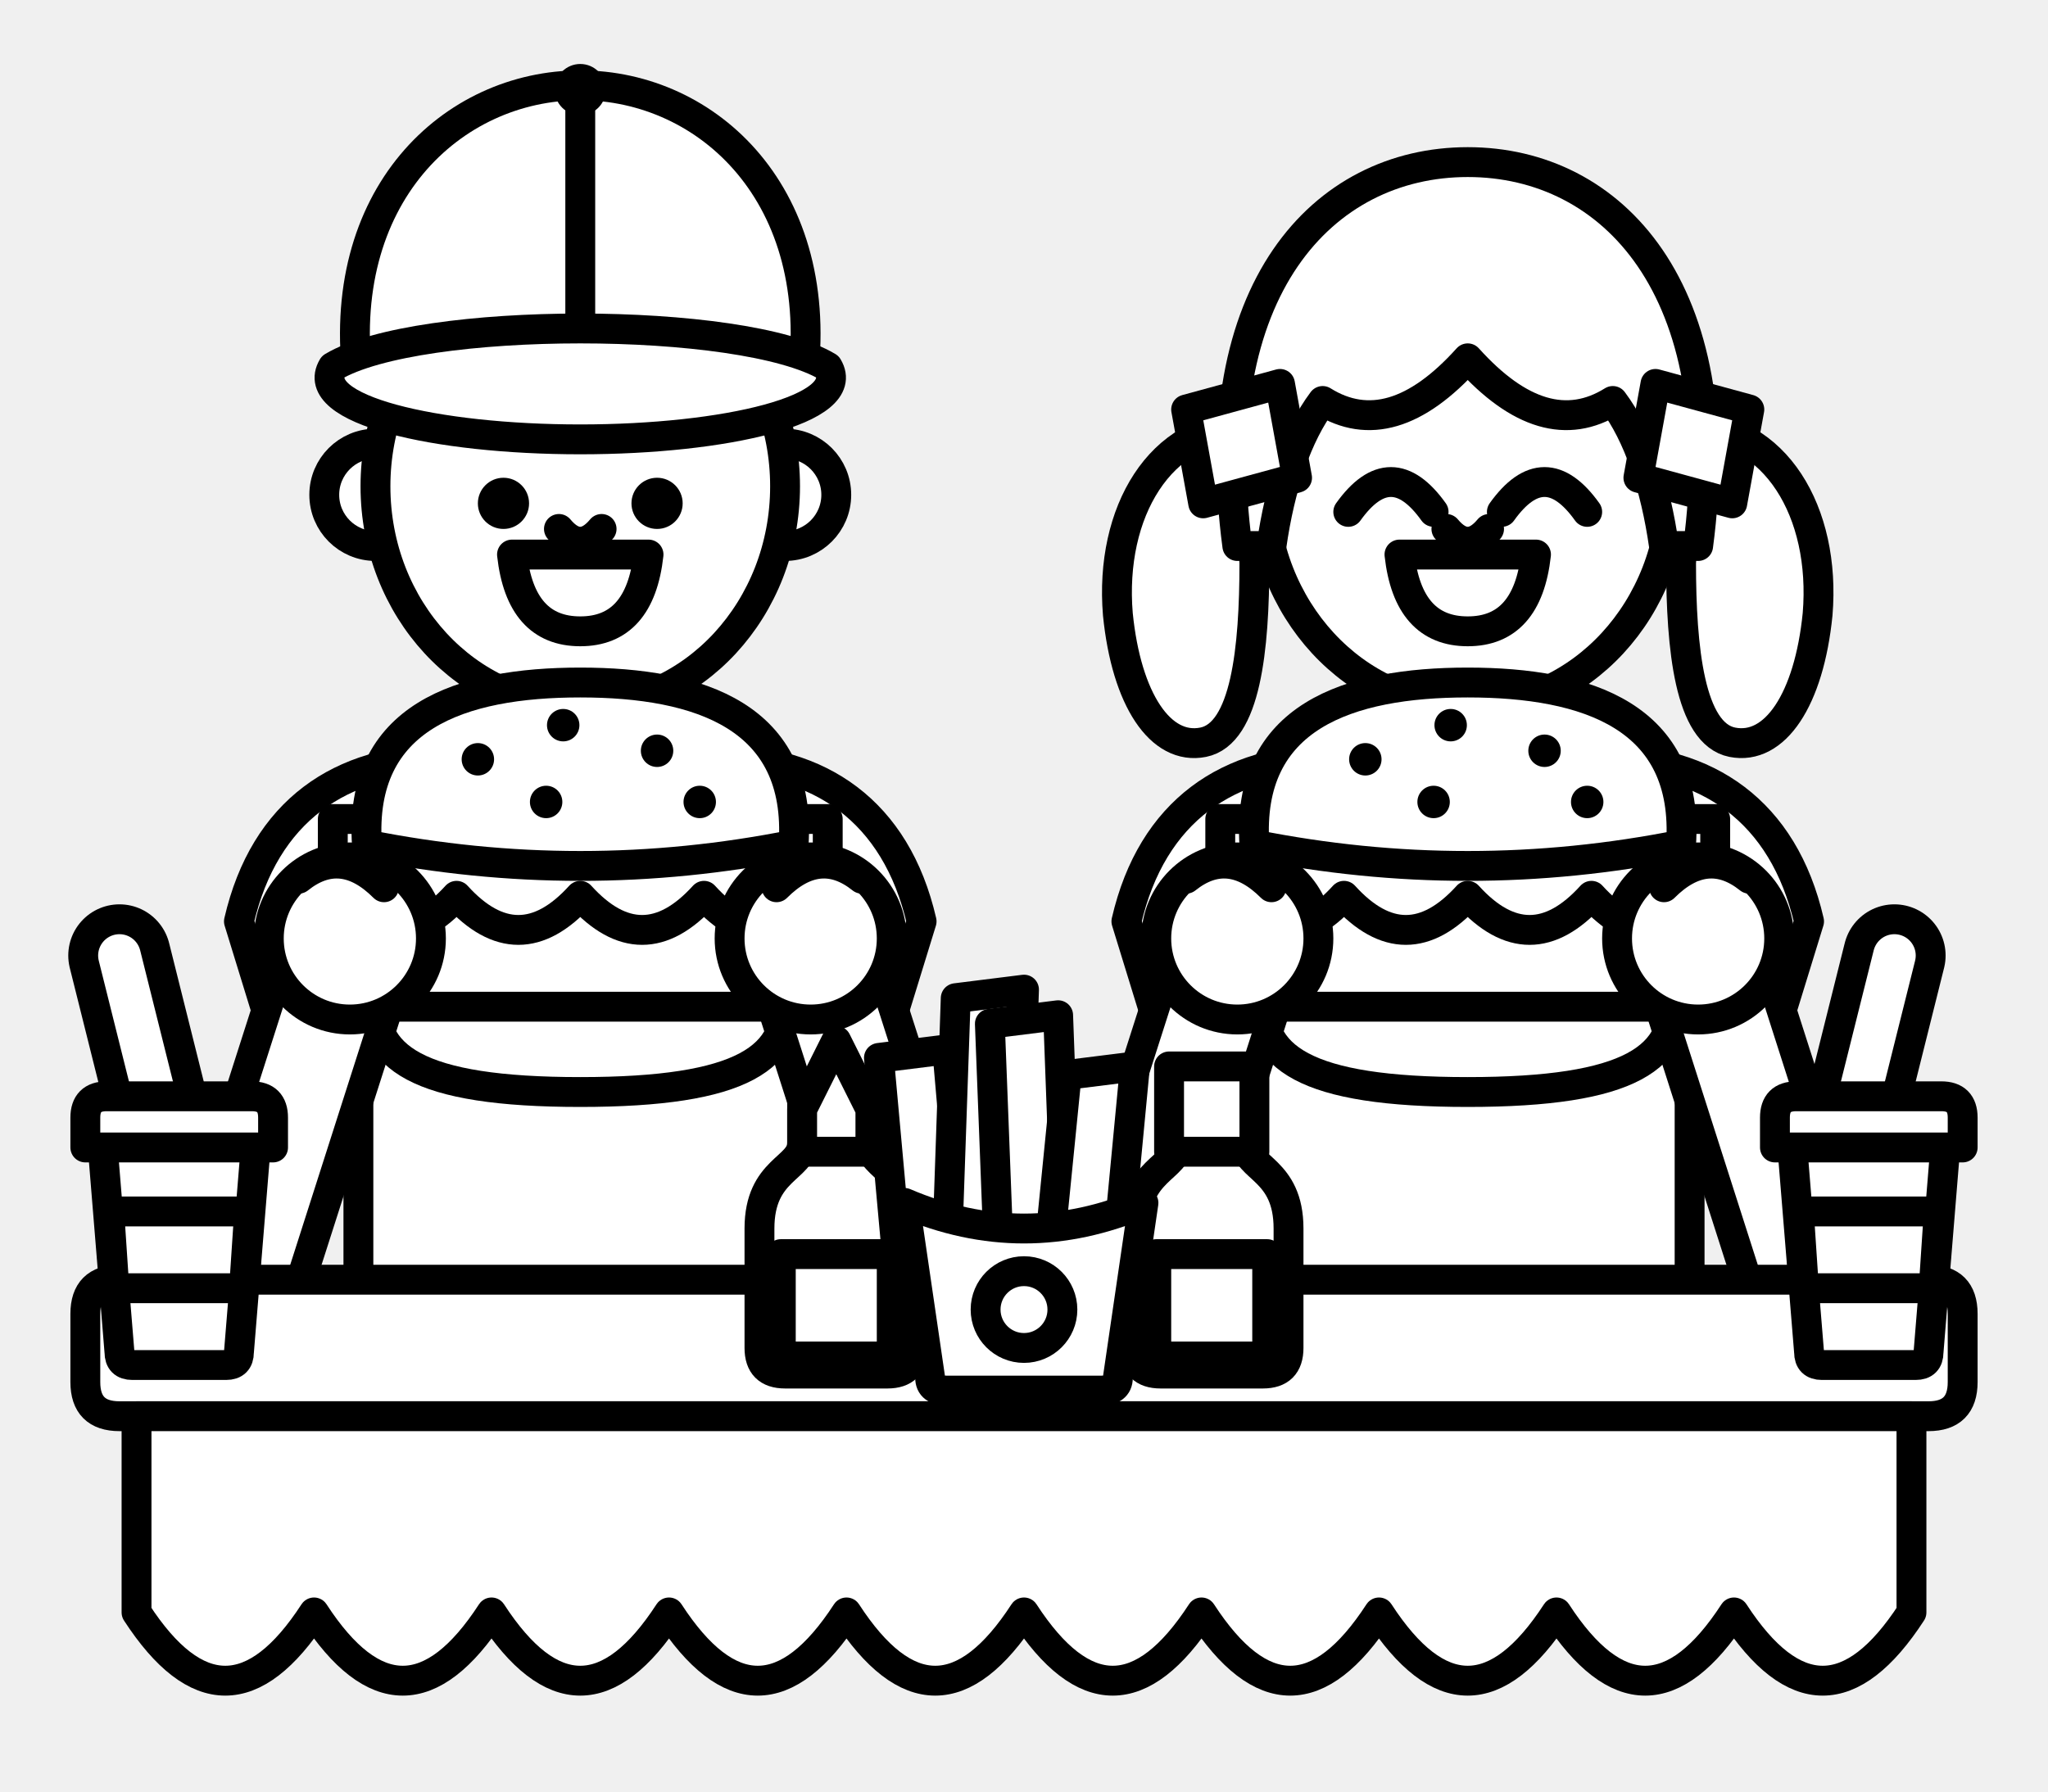
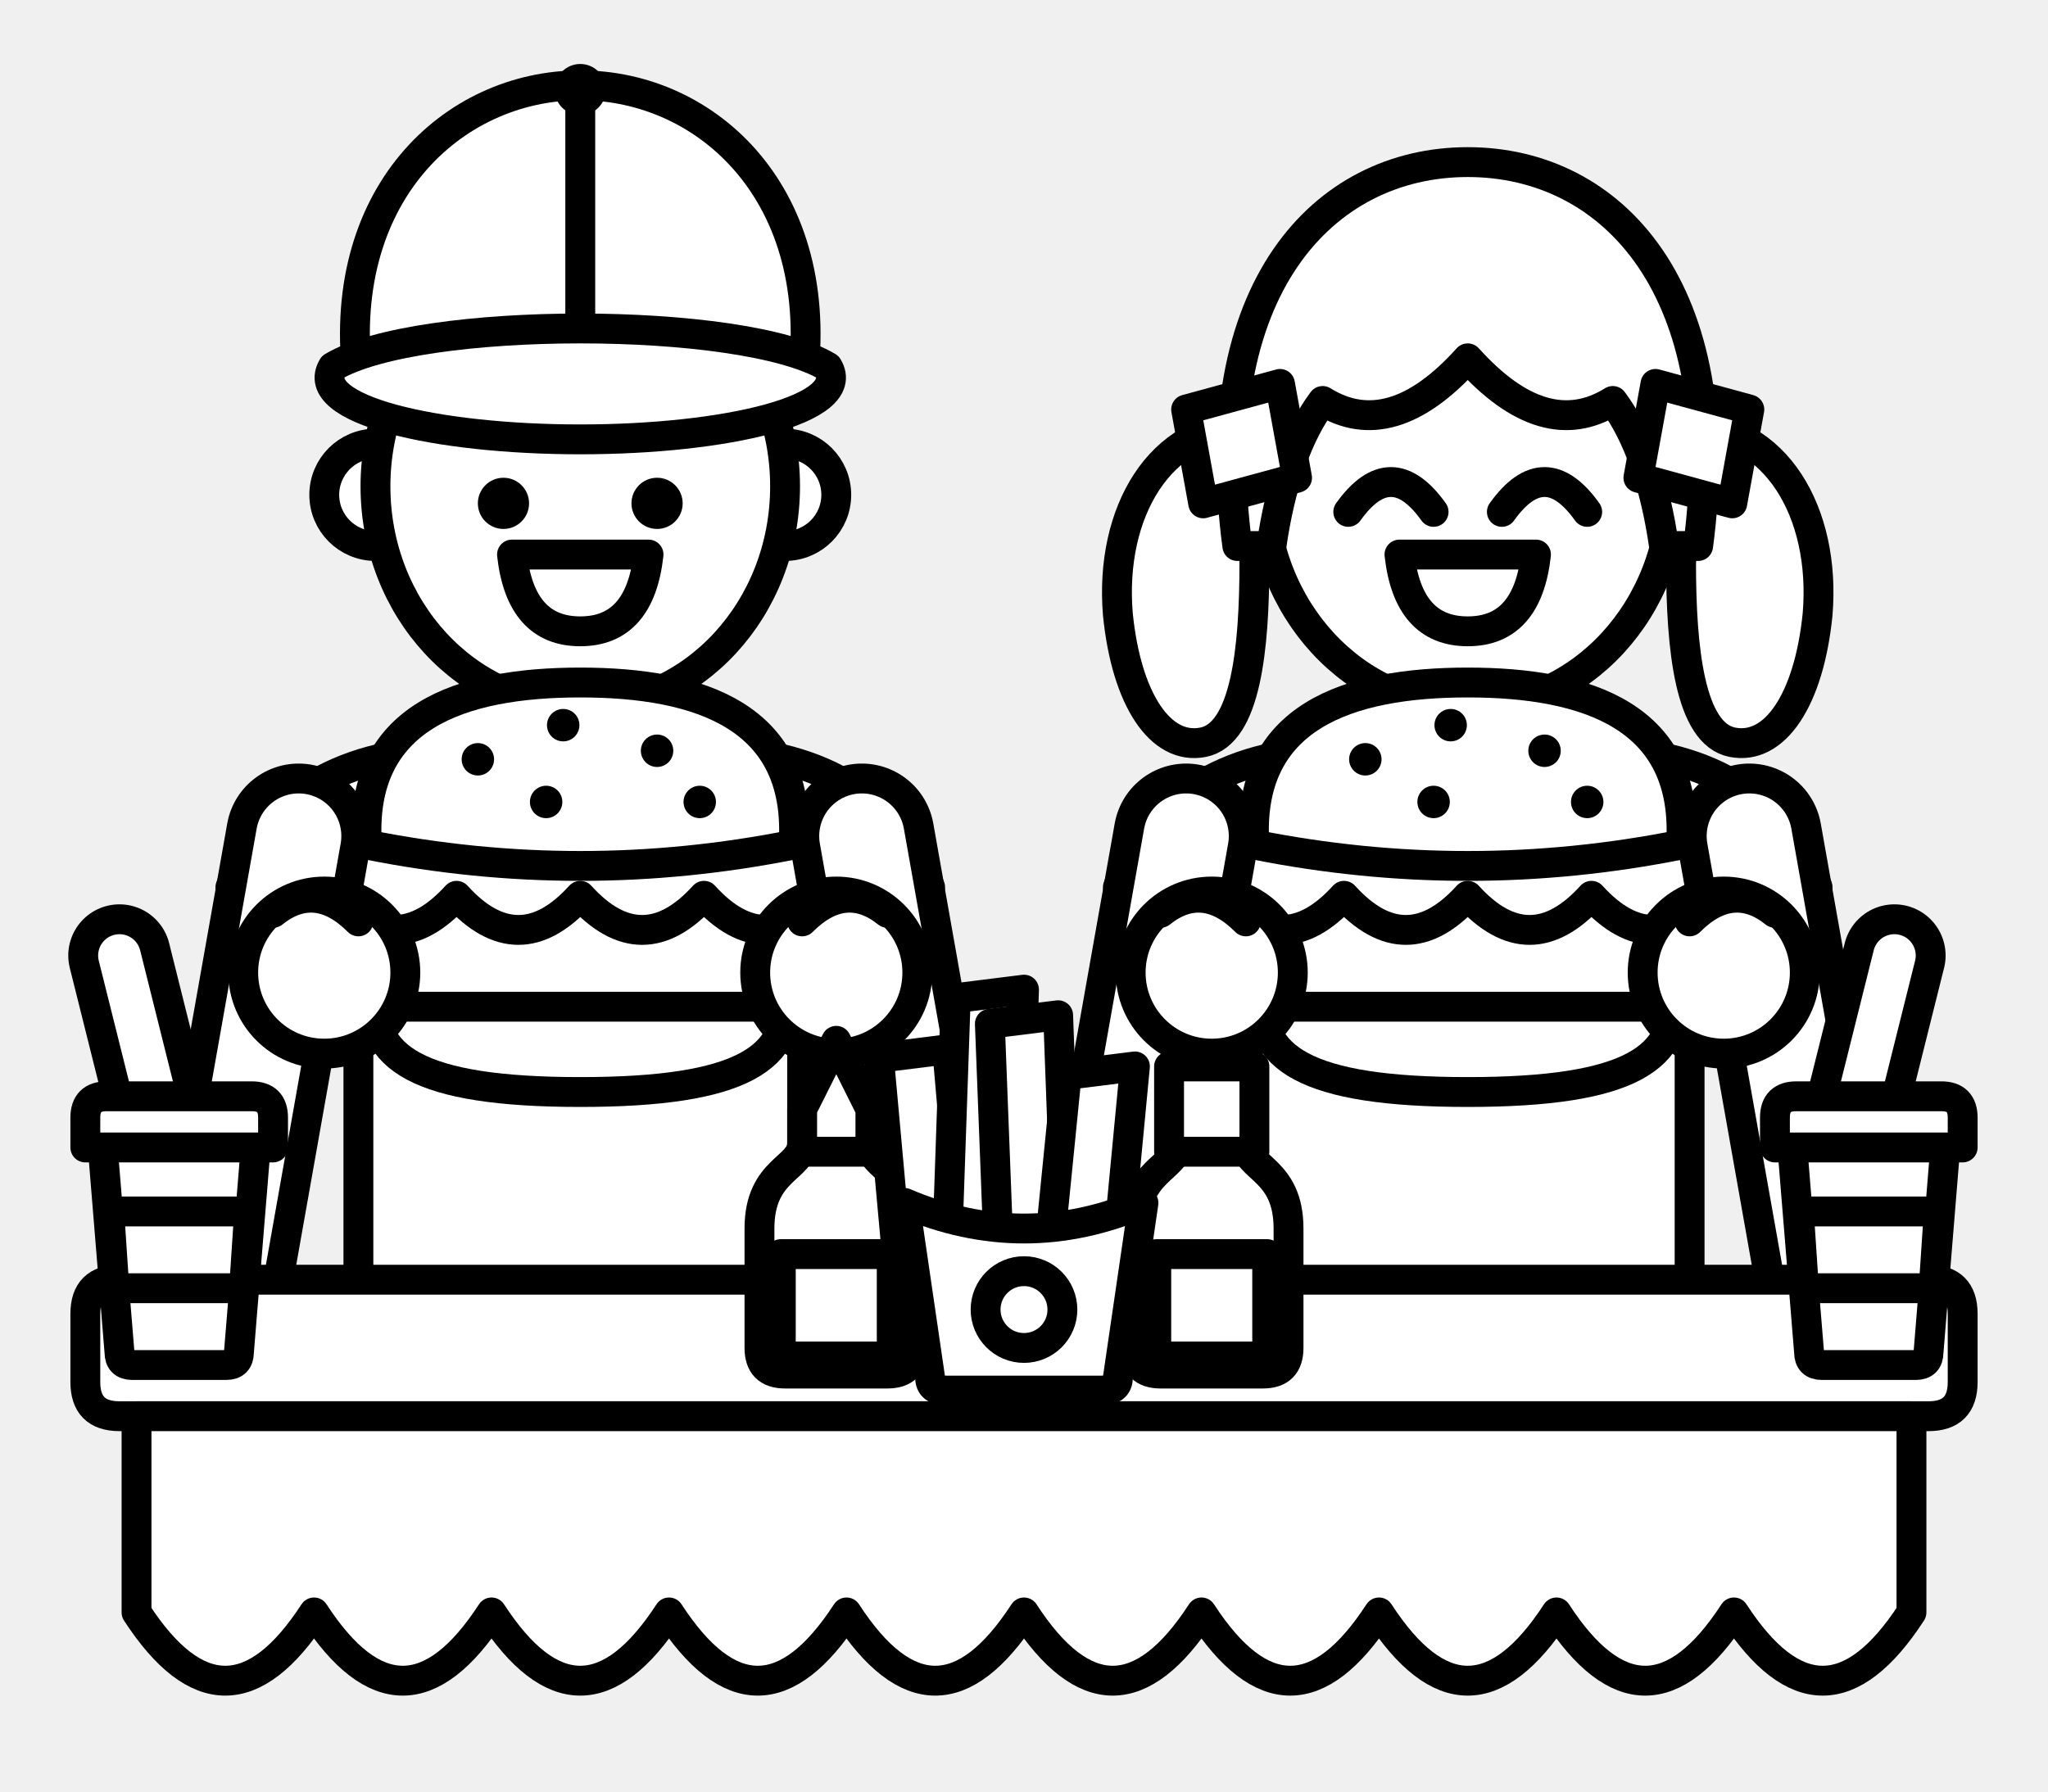
<svg xmlns="http://www.w3.org/2000/svg" viewBox="0 0 240 210" fill="#fff" stroke="#000" stroke-width="3.5" stroke-linecap="round" stroke-linejoin="round">
  <circle cx="44" cy="58" r="6" />
  <circle cx="92" cy="58" r="6" />
  <path d="M58,82 C48,84 42,90 42,98 L42,156 L94,156 L94,98 C94,90 88,84 78,82 Z" />
-   <path d="M52,89 C40,89 31,95 28,108 L32,121 Q43,125 52,118 Z" />
-   <path d="M84,89 C96,89 105,95 108,108 L104,121 Q93,125 84,118 Z" />
+   <path d="M53,88 C41,88 31,93 27,104 Q39,111 52,104 Z" />
+   <path d="M83,88 C95,88 105,93 109,104 Q97,111 84,104 Z" />
  <ellipse cx="68" cy="57" rx="24" ry="26" />
  <circle cx="59" cy="59" r="3" fill="#000" stroke="none" />
  <circle cx="77" cy="59" r="3" fill="#000" stroke="none" />
-   <path d="M65.5,62 Q68,65 70.5,62" fill="none" />
  <path d="M60,65 L76,65 Q75,74 68,74 Q61,74 60,65 Z" />
  <path d="M42,45 C39,23 53,10 68,10 C83,10 97,23 94,45 Z" />
  <path d="M68,11 L68,38" fill="none" />
  <circle cx="68" cy="10.5" r="3" fill="#000" stroke="none" />
  <path d="M39,43 C49,37 87,37 97,43 C100,48 85,51.5 68,51.5 C51,51.5 36,48 39,43 Z" />
  <path d="M44,116 L92,116 C93,124 87,128 68,128 C49,128 43,124 44,116 Z" />
  <path d="M41,106 Q41,104 43,104 L93,104 Q95,104 95,106 L95,115 Q95,118 92,118 L44,118 Q41,118 41,115 Z" />
  <path d="M39,96 L97,96 L97,105 Q89.75,113 82.5,105 Q75.25,113 68,105 Q60.75,113 53.5,105 Q46.25,113 39,105 Z" />
  <path d="M43,99 C42,84 54,80 68,80 C82,80 94,84 93,99 Q68,104 43,99 Z" />
  <circle cx="56" cy="89" r="1.9" fill="#000" stroke="none" />
  <circle cx="66" cy="85" r="1.9" fill="#000" stroke="none" />
  <circle cx="77" cy="88" r="1.9" fill="#000" stroke="none" />
  <circle cx="64" cy="94" r="1.9" fill="#000" stroke="none" />
  <circle cx="82" cy="94" r="1.9" fill="#000" stroke="none" />
-   <path d="M41,110 L25,160" fill="none" stroke-width="17" />
-   <path d="M41,110 L25,160" fill="none" stroke="#fff" stroke-width="10" />
-   <path d="M95,110 L111,160" fill="none" stroke-width="17" />
-   <path d="M95,110 L111,160" fill="none" stroke="#fff" stroke-width="10" />
-   <circle cx="41" cy="110" r="9.5" />
-   <path d="M45,104 Q40,99 35,103" fill="none" />
-   <circle cx="95" cy="110" r="9.5" />
-   <path d="M91,104 Q96,99 101,103" fill="none" />
+   <path d="M35,98 L24,160" fill="none" stroke-width="17" />
+   <path d="M35,98 L24,160" fill="none" stroke="#fff" stroke-width="10" />
+   <path d="M101,98 L112,160" fill="none" stroke-width="17" />
+   <path d="M101,98 L112,160" fill="none" stroke="#fff" stroke-width="10" />
+   <circle cx="38" cy="114" r="9.5" />
+   <path d="M42,108 Q37,103 32,107" fill="none" />
+   <circle cx="98" cy="114" r="9.5" />
+   <path d="M94,108 Q99,103 104,107" fill="none" />
  <path d="M162,82 C152,84 146,90 146,98 L146,156 L198,156 L198,98 C198,90 192,84 182,82 Z" />
-   <path d="M156,89 C144,89 135,95 132,108 L136,121 Q147,125 156,118 Z" />
-   <path d="M188,89 C200,89 209,95 212,108 L208,121 Q197,125 188,118 Z" />
+   <path d="M157,88 C145,88 135,93 131,104 Q143,111 156,104 Z" />
+   <path d="M187,88 C199,88 209,93 213,104 Q201,111 188,104 Z" />
  <path d="M146,50 C136,50 130,60 131,72 C132,82 136,88 141,87 C146,86 147,76 147,66 Z" />
  <path d="M198,50 C208,50 214,60 213,72 C212,82 208,88 203,87 C198,86 197,76 197,66 Z" />
  <ellipse cx="172" cy="57" rx="24" ry="26" />
  <path d="M158,60 Q163,53 168,60" fill="none" />
  <path d="M176,60 Q181,53 186,60" fill="none" />
-   <path d="M169.5,62 Q172,65 174.5,62" fill="none" />
  <path d="M164,65 L180,65 Q179,74 172,74 Q165,74 164,65 Z" />
  <path d="M145,64 C141,34 155,19 172,19 C189,19 203,34 199,64 L195,64 C194,57 192,51 189,47 Q181,52 172,42 Q163,52 155,47 C152,51 150,57 149,64 Z" />
  <path d="M139,48 L150,45 L152,56 L141,59 Z" />
  <path d="M205,48 L194,45 L192,56 L203,59 Z" />
  <path d="M148,116 L196,116 C197,124 191,128 172,128 C153,128 147,124 148,116 Z" />
  <path d="M145,106 Q145,104 147,104 L197,104 Q199,104 199,106 L199,115 Q199,118 196,118 L148,118 Q145,118 145,115 Z" />
  <path d="M143,96 L201,96 L201,105 Q193.75,113 186.5,105 Q179.25,113 172,105 Q164.75,113 157.5,105 Q150.25,113 143,105 Z" />
  <path d="M147,99 C146,84 158,80 172,80 C186,80 198,84 197,99 Q172,104 147,99 Z" />
  <circle cx="160" cy="89" r="1.9" fill="#000" stroke="none" />
  <circle cx="170" cy="85" r="1.9" fill="#000" stroke="none" />
  <circle cx="181" cy="88" r="1.9" fill="#000" stroke="none" />
  <circle cx="168" cy="94" r="1.9" fill="#000" stroke="none" />
  <circle cx="186" cy="94" r="1.9" fill="#000" stroke="none" />
-   <path d="M145,110 L129,160" fill="none" stroke-width="17" />
-   <path d="M145,110 L129,160" fill="none" stroke="#fff" stroke-width="10" />
-   <path d="M199,110 L215,160" fill="none" stroke-width="17" />
-   <path d="M199,110 L215,160" fill="none" stroke="#fff" stroke-width="10" />
-   <circle cx="145" cy="110" r="9.5" />
-   <path d="M149,104 Q144,99 139,103" fill="none" />
-   <circle cx="199" cy="110" r="9.5" />
-   <path d="M195,104 Q200,99 205,103" fill="none" />
+   <path d="M139,98 L128,160" fill="none" stroke-width="17" />
+   <path d="M139,98 L128,160" fill="none" stroke="#fff" stroke-width="10" />
+   <path d="M205,98 L216,160" fill="none" stroke-width="17" />
+   <path d="M205,98 L216,160" fill="none" stroke="#fff" stroke-width="10" />
+   <circle cx="142" cy="114" r="9.5" />
+   <path d="M146,108 Q141,103 136,107" fill="none" />
+   <circle cx="202" cy="114" r="9.5" />
+   <path d="M198,108 Q203,103 208,107" fill="none" />
  <path d="M 14,150 L 226,150 Q 230,150 230,154 L 230,162 Q 230,166 226,166 L 14,166 Q 10,166 10,162 L 10,154 Q 10,150 14,150 Z" />
  <path d="M 16,166 L 16,189 Q 26.4,205 36.8,189 Q 47.2,205 57.6,189 Q 68,205 78.4,189 Q 88.8,205 99.2,189 Q 109.6,205 120,189 Q 130.4,205 140.8,189 Q 151.2,205 161.6,189 Q 172,205 182.4,189 Q 192.8,205 203.2,189 Q 213.6,205 224,189 L 224,166 Z" />
  <path d="M19,132 L14,112" fill="none" stroke-width="12" />
  <path d="M19,132 L14,112" fill="none" stroke="#fff" stroke-width="5" />
  <path d="M12,134 L30,134 L28,158.5 Q28,160 26.5,160 L15.5,160 Q14,160 14,158.5 Z" />
  <path d="M12.8,142 L29.2,142 L28.6,151 L13.4,151 Z" />
  <path d="M10,131 Q10,128.5 12.5,128.5 L29.5,128.5 Q32,128.5 32,131 L32,134.5 L10,134.5 Z" />
  <path d="M217,132 L222,112" fill="none" stroke-width="12" />
  <path d="M217,132 L222,112" fill="none" stroke="#fff" stroke-width="5" />
  <path d="M210,134 L228,134 L226,158.5 Q226,160 224.5,160 L213.5,160 Q212,160 212,158.5 Z" />
  <path d="M210.8,142 L227.2,142 L226.6,151 L211.4,151 Z" />
  <path d="M208,131 Q208,128.5 210.5,128.5 L227.5,128.5 Q230,128.5 230,131 L230,134.5 L208,134.5 Z" />
  <path d="M89,158 L89,144 C89,137 94,137 94,134 L102,134 C102,137 107,137 107,144 L107,158 Q107,161 104,161 L92,161 Q89,161 89,158 Z" />
  <path d="M91.5,147 L104.5,147 L104.5,159 L91.5,159 Z" />
  <path d="M94,135 L94,130 L98,122 L102,130 L102,135 Z" />
  <path d="M133,158 L133,144 C133,137 138,137 138,134 L146,134 C146,137 151,137 151,144 L151,158 Q151,161 148,161 L136,161 Q133,161 133,158 Z" />
  <path d="M135.5,147 L148.5,147 L148.5,159 L135.5,159 Z" />
  <path d="M137,135 L137,125 L147,125 L147,135 Z" />
  <path d="M105,146 L103,124 L111,123 L113,146 Z" />
  <path d="M111,146 L112,117 L120,116 L119,146 Z" />
  <path d="M117,146 L116,120 L124,119 L125,146 Z" />
  <path d="M123,146 L125,126 L133,125 L131,146 Z" />
  <path d="M106,141 Q120,147 134,141 L131,161.5 Q131,163 129,163 L111,163 Q109,163 109,161.5 Z" />
  <ellipse cx="120" cy="153.5" rx="4.5" ry="4.5" />
</svg>
